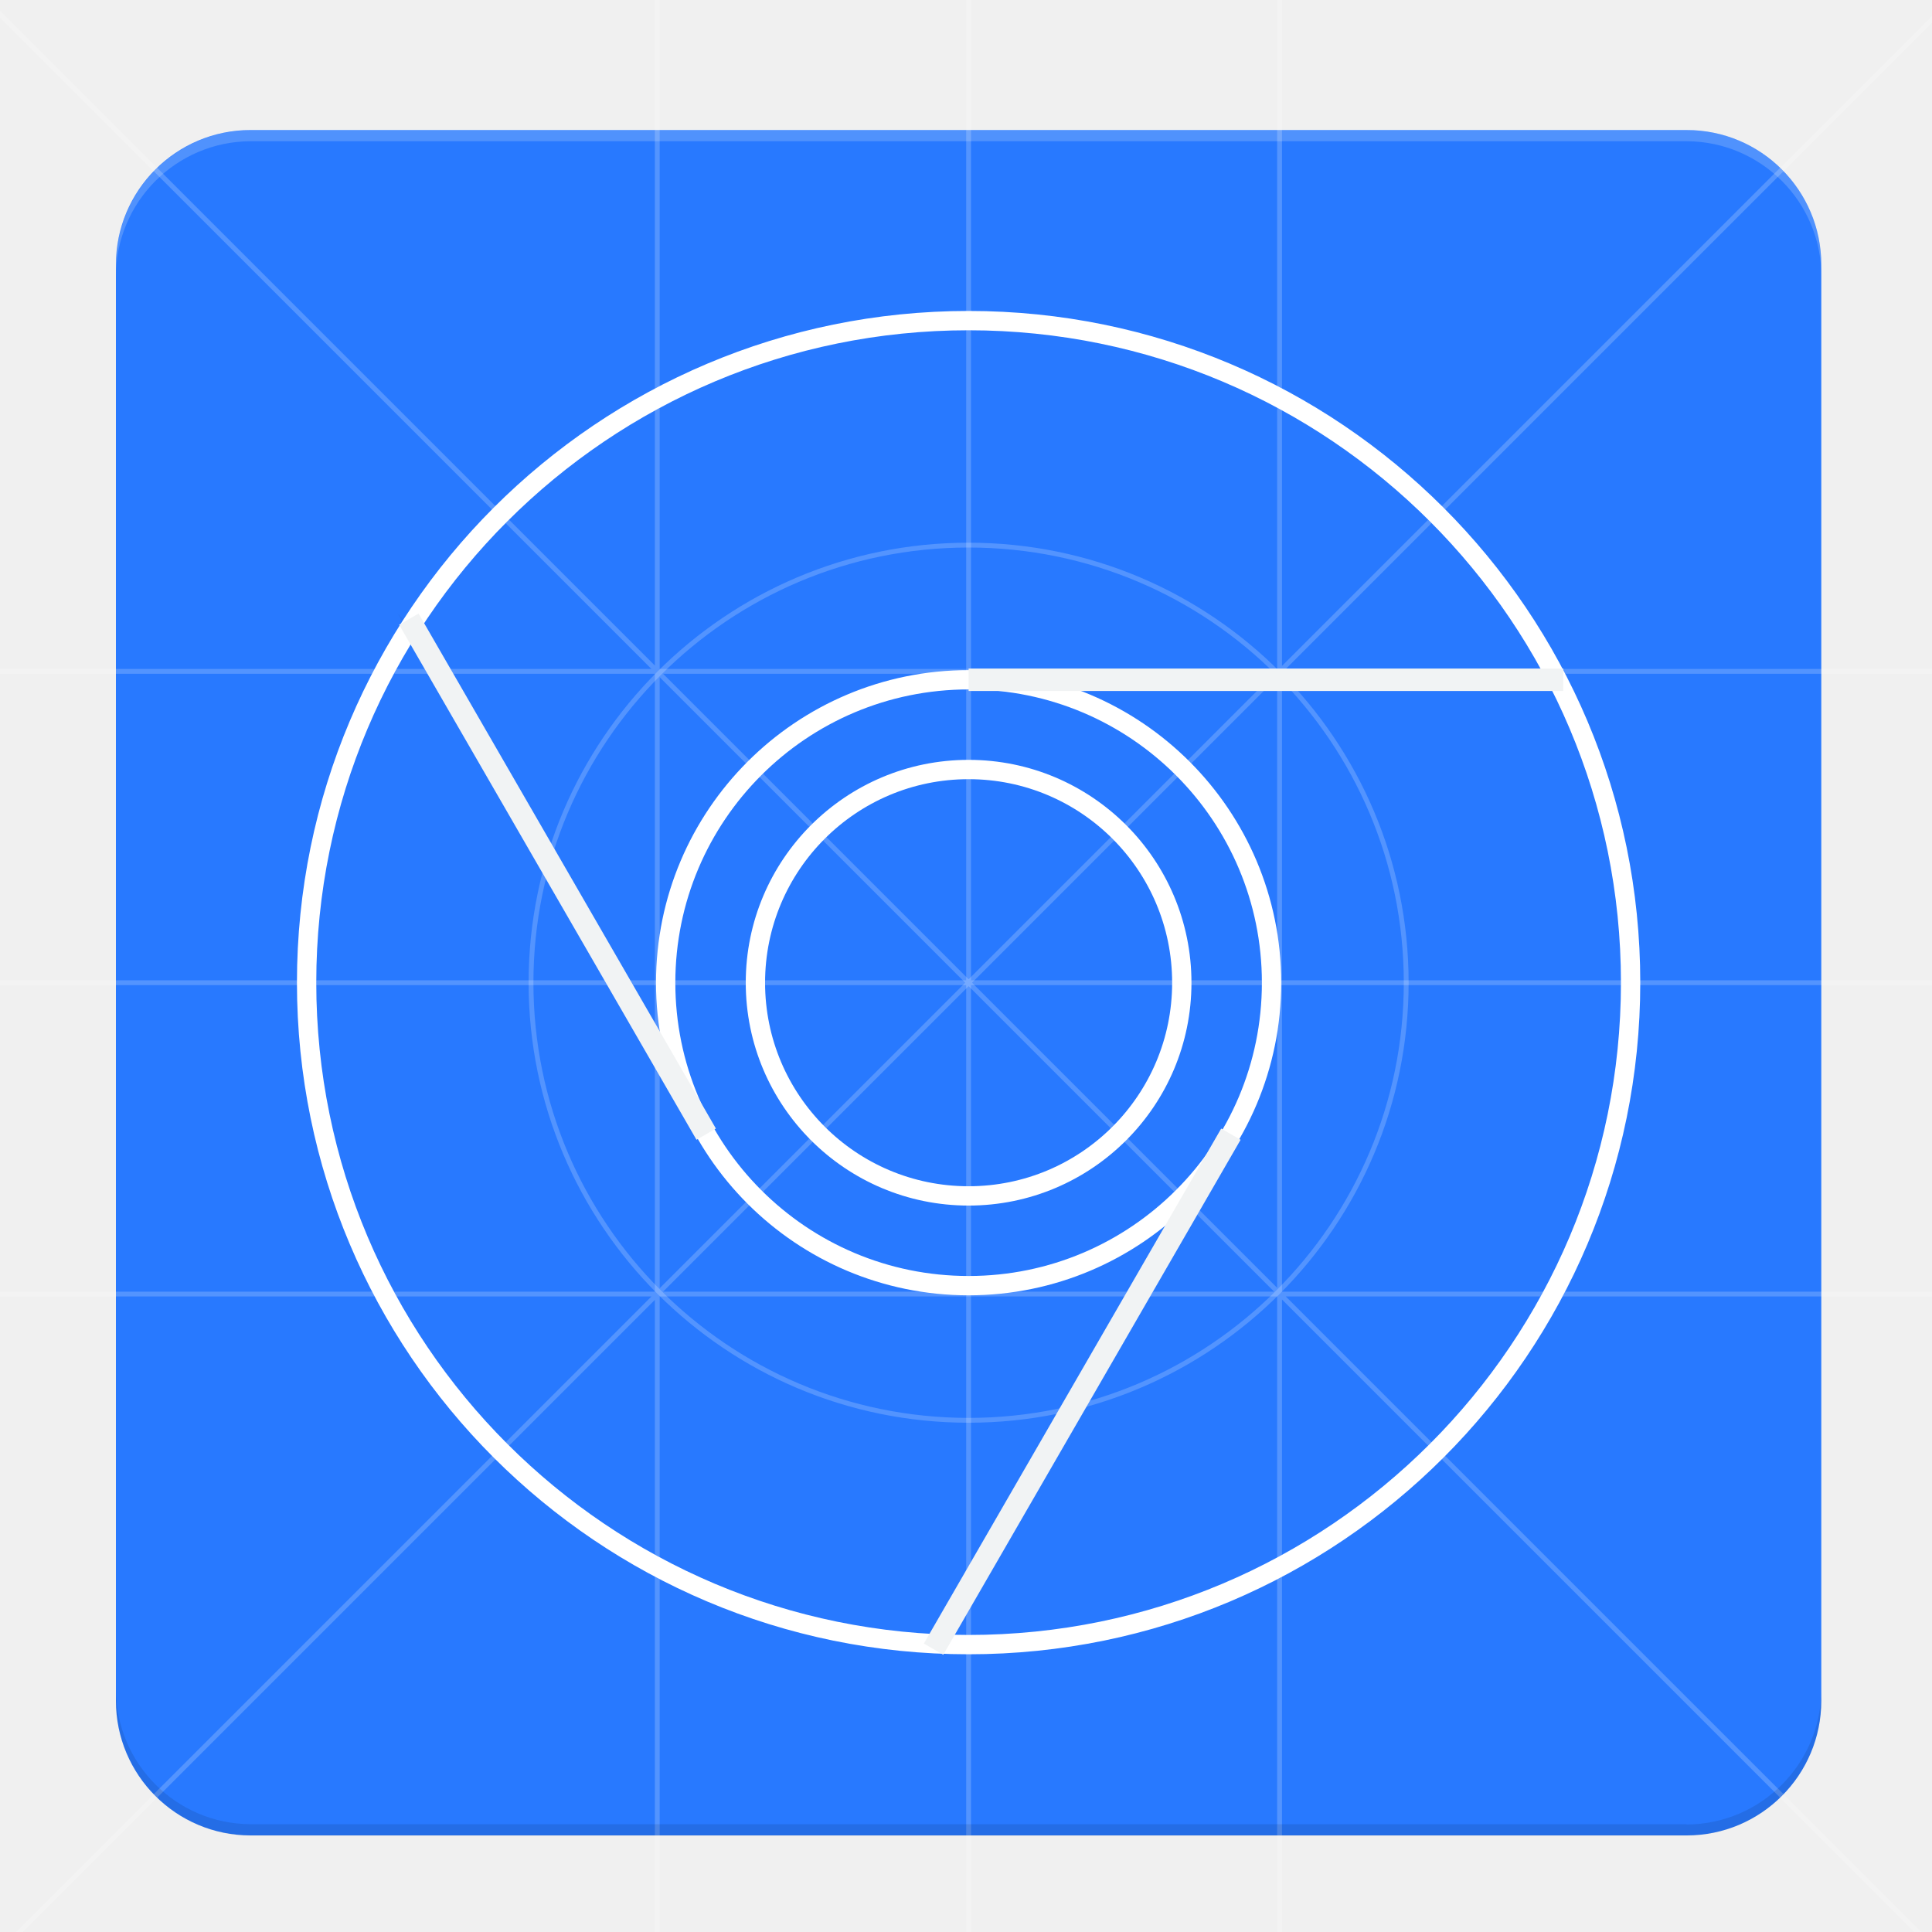
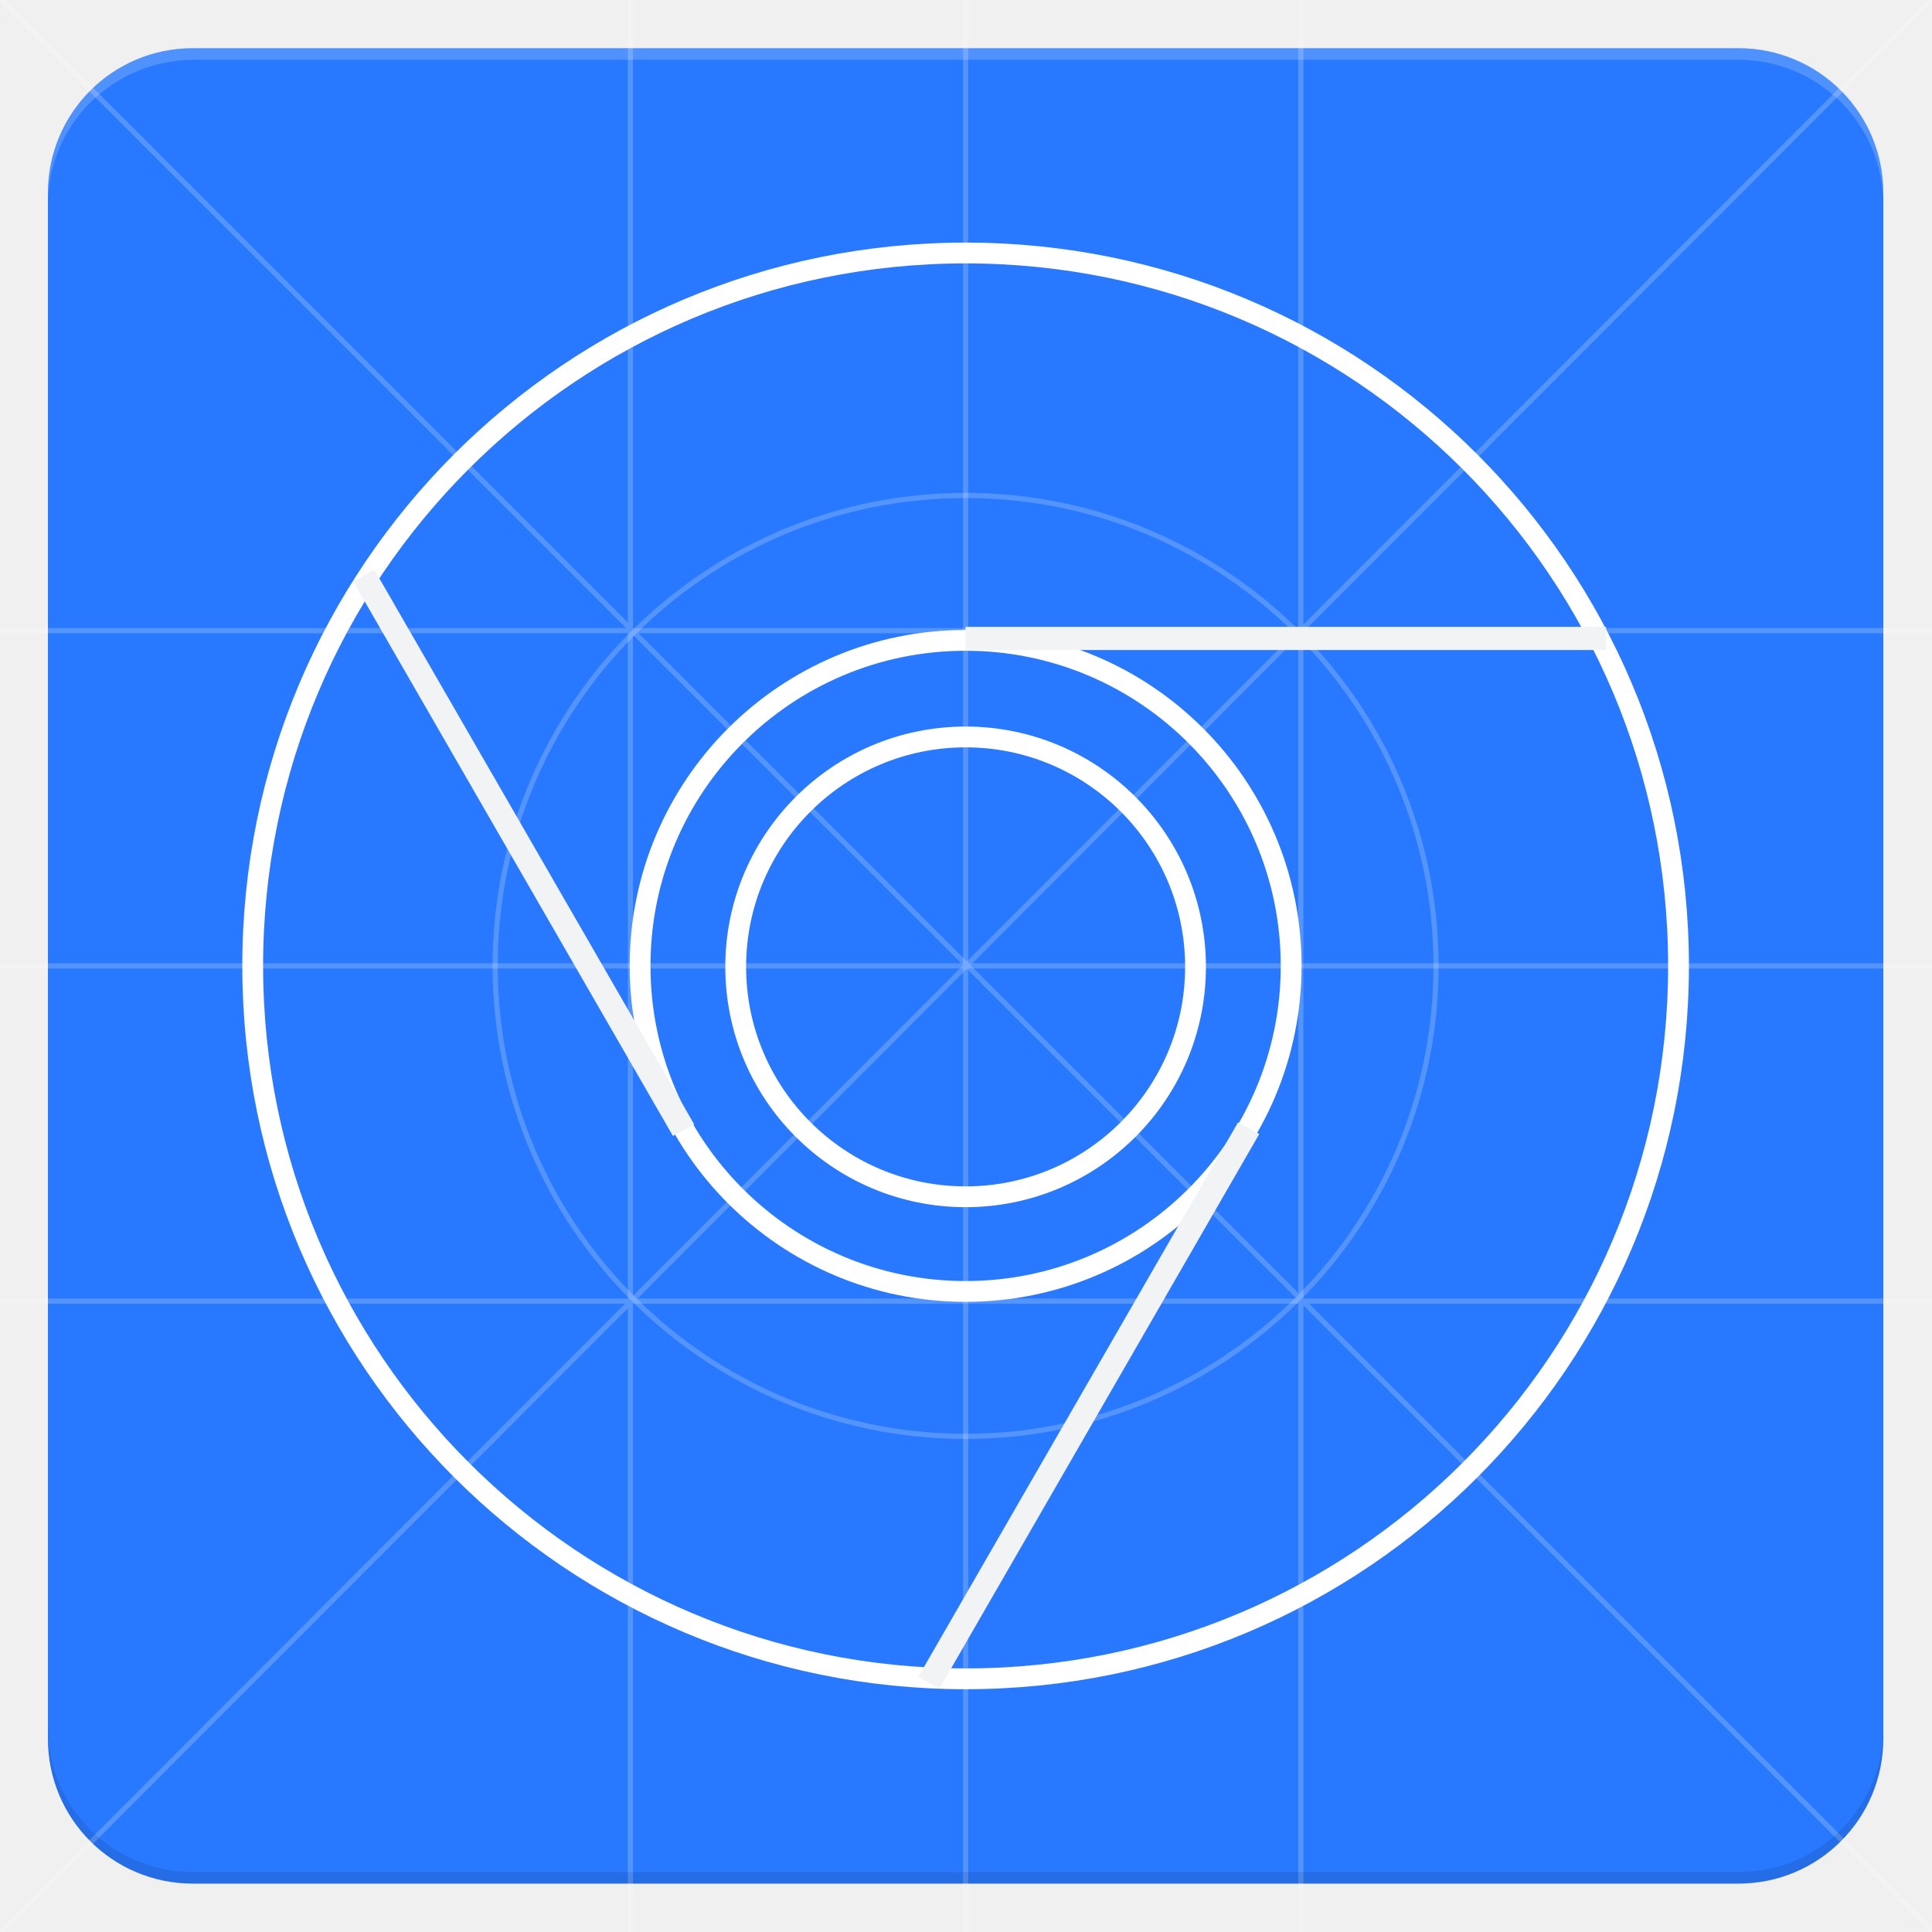
- <svg xmlns="http://www.w3.org/2000/svg" width="200" height="200" viewBox="0 0 200 200" version="1.1" id="svg64">
-   <defs id="defs24">
-     <radialGradient cx="62.63" cy="60.63" fx="62.63" fy="60.63" r="1.169" id="a" gradientUnits="userSpaceOnUse">
-       <stop stop-color="#FFF" stop-opacity=".12" offset="0%" id="stop4" />
-       <stop stop-color="#FFF" stop-opacity="0" offset="100%" id="stop6" />
-     </radialGradient>
-     <radialGradient cx="70.891" cy="55.937" fx="70.891" fy="55.937" r="2.07" gradientTransform="scale(0.7631372,1.31038)" id="b" gradientUnits="userSpaceOnUse">
-       <stop stop-color="#1A237E" stop-opacity=".2" offset="0%" id="stop9" />
-       <stop stop-color="#1A237E" stop-opacity="0" offset="100%" id="stop11" />
-     </radialGradient>
-     <radialGradient cx="177.304" cy="101.03" fx="177.304" fy="101.03" r="2.355" gradientTransform="scale(0.7558415,1.323029)" id="c" gradientUnits="userSpaceOnUse">
-       <stop stop-color="#1A237E" stop-opacity=".12" offset="0%" id="stop14" />
-       <stop stop-color="#1A237E" stop-opacity="0" offset="100%" id="stop16" />
-     </radialGradient>
-     <radialGradient cx="99.036" cy="98.627" fx="99.036" fy="98.627" r="0.542" gradientTransform="scale(1.216612,0.8219549)" id="d" gradientUnits="userSpaceOnUse">
-       <stop stop-color="#1A237E" stop-opacity=".15" offset="0%" id="stop19" />
-       <stop stop-color="#1A237E" stop-opacity="0" offset="100%" id="stop21" />
-     </radialGradient>
-   </defs>
-   <g id="g62" style="fill:none;fill-rule:evenodd" transform="translate(-33.626,-190.21)">
-     <path d="M 33.626,-7.26 H 607.079 V 390.21 H 33.626 Z" id="path26" />
-     <g transform="translate(22.086,180.3)" id="g58">
-       <rect x="23.54" y="23.37" width="176.54" height="176.54" rx="13.94" id="rect28" style="fill:#2879ff;fill-rule:nonzero" />
-       <g id="g36" style="stroke:#ffffff;stroke-width:0.5;stroke-opacity:0.2">
-         <path d="m 0.31,0.14 223,223 m 0,-223 -223,223 M 144,0.14 v 223 M 79.58,0.14 v 223 m 143.73,-79.27 h -223 m 223,-64.46 h -223" id="path30" />
-         <circle cx="111.81" cy="111.64" r="45.3" id="circle32" />
-         <path d="m 0.31,111.64 h 223 M 111.81,0.14 v 223" id="path34" />
+ <svg xmlns="http://www.w3.org/2000/svg" version="1.1" id="svg64" x="0px" y="0px" viewBox="0 0 200 200" style="enable-background:new 0 0 200 200;" xml:space="preserve">
+   <style type="text/css">
+ 	.st0{fill:#2879FF;}
+ 	.st1{fill:none;stroke:#FFFFFF;stroke-width:0.538;stroke-opacity:0.2;}
+ 	.st2{fill:url(#circle38_1_);}
+ 	.st3{opacity:0.2;fill:#F1F3F4;enable-background:new    ;}
+ 	.st4{opacity:0.1;enable-background:new    ;}
+ 	.st5{fill:url(#path44_1_);}
+ 	.st6{fill:url(#path46_1_);}
+ 	.st7{fill:url(#path48_1_);}
+ 	.st8{fill:none;stroke:#FFFFFF;stroke-width:2.153;}
+ 	.st9{fill:none;stroke:#FFFFFF;stroke-width:2.153;stroke-miterlimit:4;}
+ 	.st10{fill:#F1F3F4;}
+ </style>
+   <g id="g62" transform="translate(-33.626,-190.21)">
+     <g id="g58" transform="translate(22.086,180.3)">
+       <path id="rect28" class="st0" d="M31.5,14.9h160c8.3,0,15,6.7,15,15v160c0,8.3-6.7,15-15,15h-160c-8.3,0-15-6.7-15-15v-160    C16.5,21.6,23.2,14.9,31.5,14.9z" />
+       <g id="g36">
+         <path id="path30" class="st1" d="M-8.4-10.2l240,240 M231.5-10.2L-8.4,230 M146.2-10.2v240      M76.8-10.2v240 M231.5,144.6h-240 M231.5,75.2h-240" />
+         <circle id="circle32" class="st1" cx="111.5" cy="109.9" r="48.7" />
+         <path id="path34" class="st1" d="M-8.4,109.9h240 M111.5-10.2v240" />
      </g>
-       <circle cx="111.81" cy="111.64" r="69.69" id="circle38" style="fill:url(#a);fill-rule:nonzero" />
-       <path d="M 186.15,23.37 H 37.48 C 29.799,23.403 23.578,29.619 23.54,37.3 v 1.16 c 0.038,-7.681 6.259,-13.897 13.94,-13.93 h 148.67 c 7.685,0.033 13.907,6.255 13.94,13.94 V 37.3 c -0.033,-7.685 -6.255,-13.907 -13.94,-13.94 z" id="path40" style="opacity:0.2;fill:#f1f3f4;fill-rule:nonzero" />
-       <path d="M 186.15,198.75 H 37.48 C 29.795,198.717 23.573,192.495 23.54,184.81 V 186 c 0.033,7.685 6.255,13.907 13.94,13.94 h 148.67 c 7.681,-0.038 13.897,-6.259 13.93,-13.94 v -1.16 c -0.033,7.685 -6.255,13.907 -13.94,13.94 z" id="path42" style="opacity:0.1;fill:#000000;fill-rule:nonzero" />
-       <path d="m 81,101.74 a 31.89,31.89 0 0 0 2.6,24.79 L 52.6,73.3 Z" id="path44" style="fill:url(#b);fill-rule:nonzero" />
-       <path d="m 118.75,143 a 31.84,31.84 0 0 0 20.43,-15.1 l -30.85,54 z" id="path46" style="fill:url(#c);fill-rule:nonzero" />
-       <path d="M 112.15,79.7 H 174 l -38.82,10.37 c 10.12,11.108 11.08,27.786 2.302,39.982 -8.78,12.196 -24.9,16.58 -38.646,10.508 C 85.09,134.488 77.473,119.62 80.576,104.917 83.678,90.213 96.653,79.69 111.68,79.69 Z" id="path48" style="fill:url(#d);fill-rule:nonzero" />
-       <path d="m 111.81,180.16 c 37.848,0 68.53,-30.682 68.53,-68.53 0,-37.848 -30.682,-68.53 -68.53,-68.53 -37.848,0 -68.53,30.682 -68.53,68.53 0,37.848 30.682,68.53 68.53,68.53 z" id="path50" style="stroke:#ffffff;stroke-width:2" />
-       <circle cx="111.81" cy="111.64" r="31.36" id="circle52" style="stroke:#ffffff;stroke-width:2" />
-       <circle cx="111.81" cy="111.64" r="22.07" id="circle54" style="stroke:#ffffff;stroke-width:2" />
-       <path d="m 111.81,79.12 h 61.56 v 2.32 h -61.56 z m -4.633,100.931 30.78,-53.312 2.009,1.16 -30.78,53.312 z M 52.86,74.585 l 2.01,-1.16 30.78,53.313 -2.01,1.16 z" id="path56" style="fill:#f1f3f4;fill-rule:nonzero" />
+       <radialGradient id="circle38_1_" cx="81.682" cy="-80.993" r="1.259" gradientTransform="matrix(1 0 0 1 -23.08 136)" gradientUnits="userSpaceOnUse">
+         <stop offset="0" style="stop-color:#FFFFFF;stop-opacity:0.12" />
+         <stop offset="1" style="stop-color:#FFFFFF;stop-opacity:0" />
+       </radialGradient>
+       <circle id="circle38" class="st2" cx="111.5" cy="109.9" r="75" />
+       <path id="path40" class="st3" d="M191.6,14.9H31.5c-8.3,0-15,6.7-15,15v1.2    c0-8.3,6.7-14.9,15-15h160c8.3,0,15,6.7,15,15v-1.2C206.5,21.6,199.8,14.9,191.6,14.9L191.6,14.9z" />
+       <path id="path42" class="st4" d="M191.6,203.7H31.5c-8.3,0-15-6.7-15-15v1.2c0,8.3,6.7,15,15,15    h160c8.3,0,14.9-6.7,15-15v-1.2C206.5,197,199.8,203.7,191.6,203.7L191.6,203.7z" />
+       <radialGradient id="path44_1_" cx="45.622" cy="-51.402" r="2.229" gradientTransform="matrix(0.7631 0 0 1.3104 14.6031 135.9972)" gradientUnits="userSpaceOnUse">
+         <stop offset="0" style="stop-color:#1A237E;stop-opacity:0.2" />
+         <stop offset="1" style="stop-color:#1A237E;stop-opacity:0" />
+       </radialGradient>
+       <path id="path44" class="st5" d="M78.4,99.3c-2.7,8.9-1.7,18.6,2.8,26.6L47.9,68.6L78.4,99.3z" />
+       <radialGradient id="path46_1_" cx="158.328" cy="-1.8" r="2.535" gradientTransform="matrix(0.7558 0 0 1.323 15.7641 136.0041)" gradientUnits="userSpaceOnUse">
+         <stop offset="0" style="stop-color:#1A237E;stop-opacity:0.12" />
+         <stop offset="1" style="stop-color:#1A237E;stop-opacity:0" />
+       </radialGradient>
+       <path id="path46" class="st6" d="M119.1,143.6c9.3-2.1,17.2-8.1,22-16.2l-33.2,58.1L119.1,143.6    z" />
+       <radialGradient id="path48_1_" cx="146.651" cy="-71.772" r="0.584" gradientTransform="matrix(1.2166 0 0 0.822 -57.5377 135.9936)" gradientUnits="userSpaceOnUse">
+         <stop offset="0" style="stop-color:#1A237E;stop-opacity:0.15" />
+         <stop offset="1" style="stop-color:#1A237E;stop-opacity:0" />
+       </radialGradient>
+       <path id="path48" class="st7" d="M111.9,75.6h66.6l-41.8,11.1c10.9,12,12,29.9,2.4,43    c-9.4,13.1-26.7,17.8-41.6,11.4s-22.8-22.6-19.5-38.3c3.3-15.9,17.3-27.1,33.5-27.1H111.9z" />
+       <path id="path50" class="st8" d="M111.5,183.7c40.8,0,73.8-33,73.8-73.8s-33-73.8-73.8-73.8    s-73.8,33-73.8,73.8S70.8,183.7,111.5,183.7z" />
+       <circle id="circle52" class="st8" cx="111.5" cy="109.9" r="33.7" />
+       <ellipse id="circle54" class="st9" cx="111.5" cy="110" rx="23.8" ry="23.8" />
+       <path id="path56" class="st10" d="M111.5,74.8h66.3v2.4h-66.3V74.8z M106.6,183.5l33.1-57.4    l2.2,1.2l-33.1,57.4L106.6,183.5z M48.1,70.1l2.2-1.2l33.1,57.4l-2.2,1.2L48.1,70.1z" />
    </g>
  </g>
</svg>
